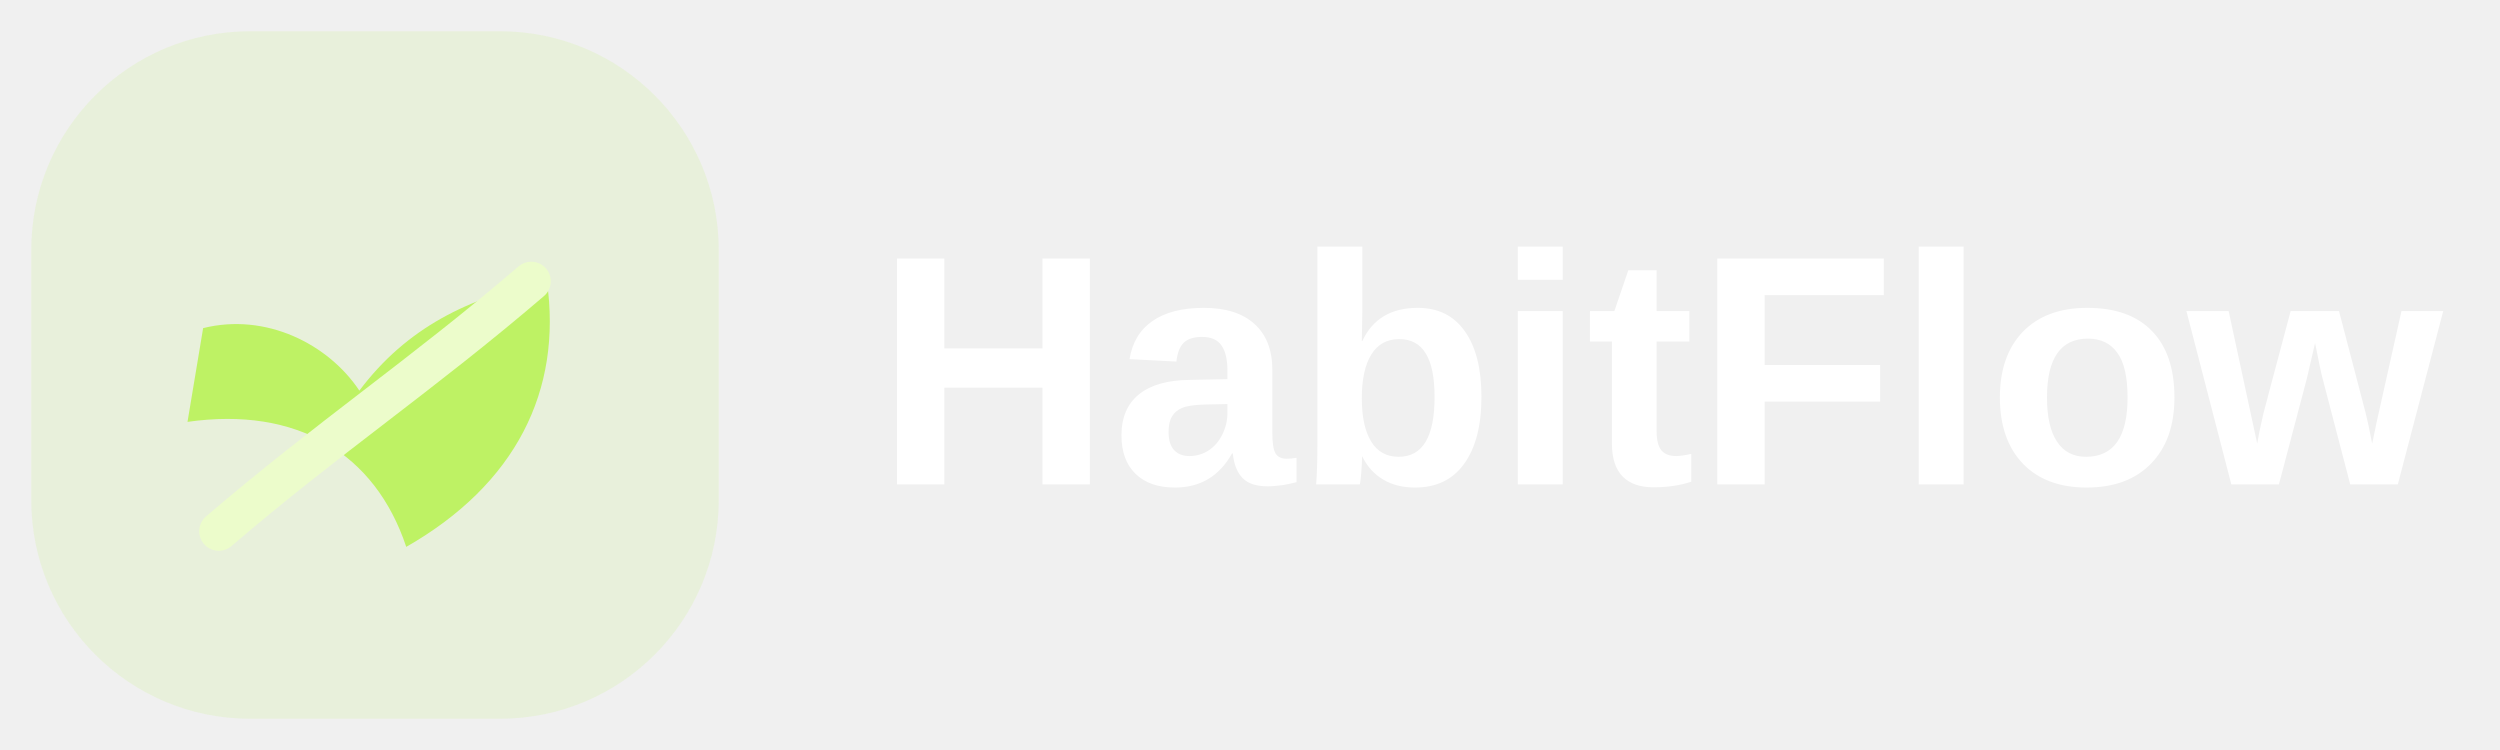
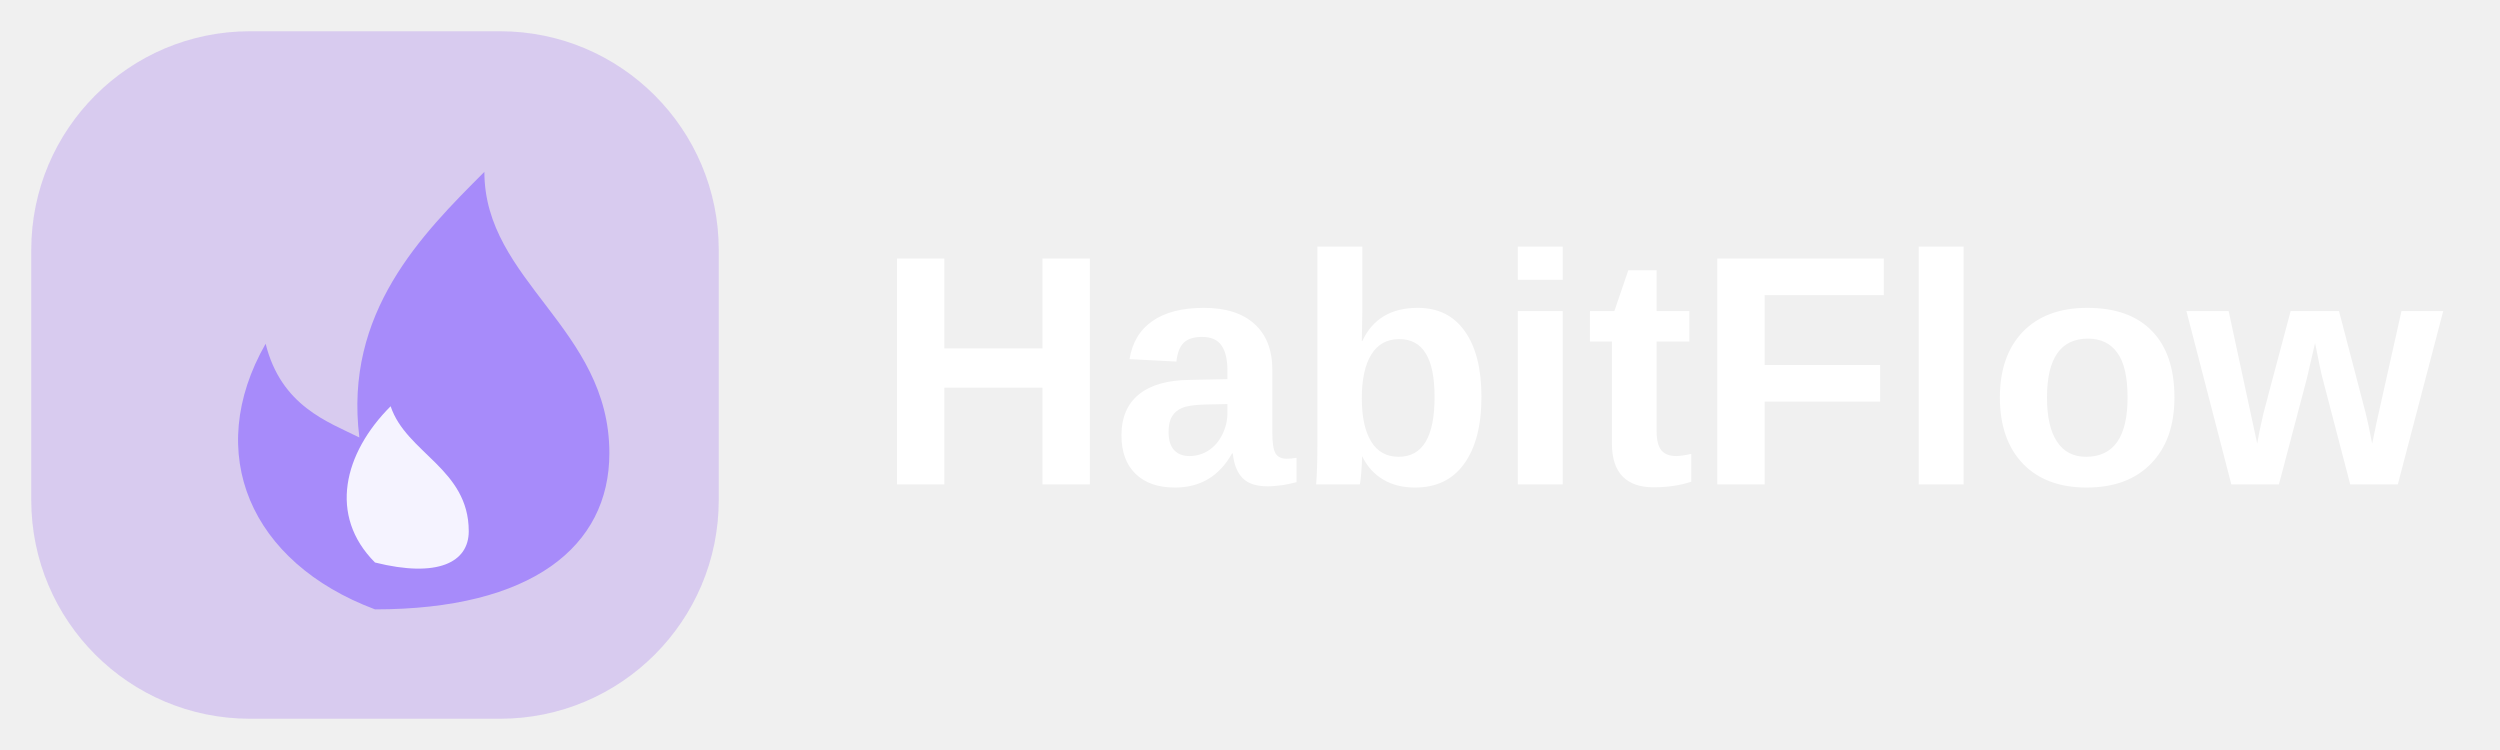
<svg xmlns="http://www.w3.org/2000/svg" viewBox="0 0 160 48" role="img" aria-labelledby="title desc">
-   <rect x="2" y="2" width="44" height="44" rx="14" fill="#bef264" fill-opacity=".15" />
-   <path d="M12 27c7-1 12 2 14 8 7-4 10-10 9-17-5 1-9 3-12 7-2-3-6-5-10-4z" fill="#bef264" />
-   <path d="M14 34c7-6 13-10 20-16" fill="none" stroke="#ecfccb" stroke-linecap="round" stroke-width="2.5" />
+   <rect x="2" y="2" width="44" height="44" rx="14" fill="#7c3aed" fill-opacity=".2" />
+   <path d="M24 39c-8-3-11-10-7-17 1 4 4 5 6 6-1-8 4-13 8-17 0 7 8 10 8 18 0 6-5 10-15 10z" fill="#a78bfa" />
+   <path d="M24 36c-3-3-2-7 1-10 1 3 5 4 5 8 0 2-2 3-6 2z" fill="#f5f3ff" />
  <text x="56" y="31" fill="#fff" font-family="Arial, sans-serif" font-size="21" font-weight="700">HabitFlow</text>
</svg>
